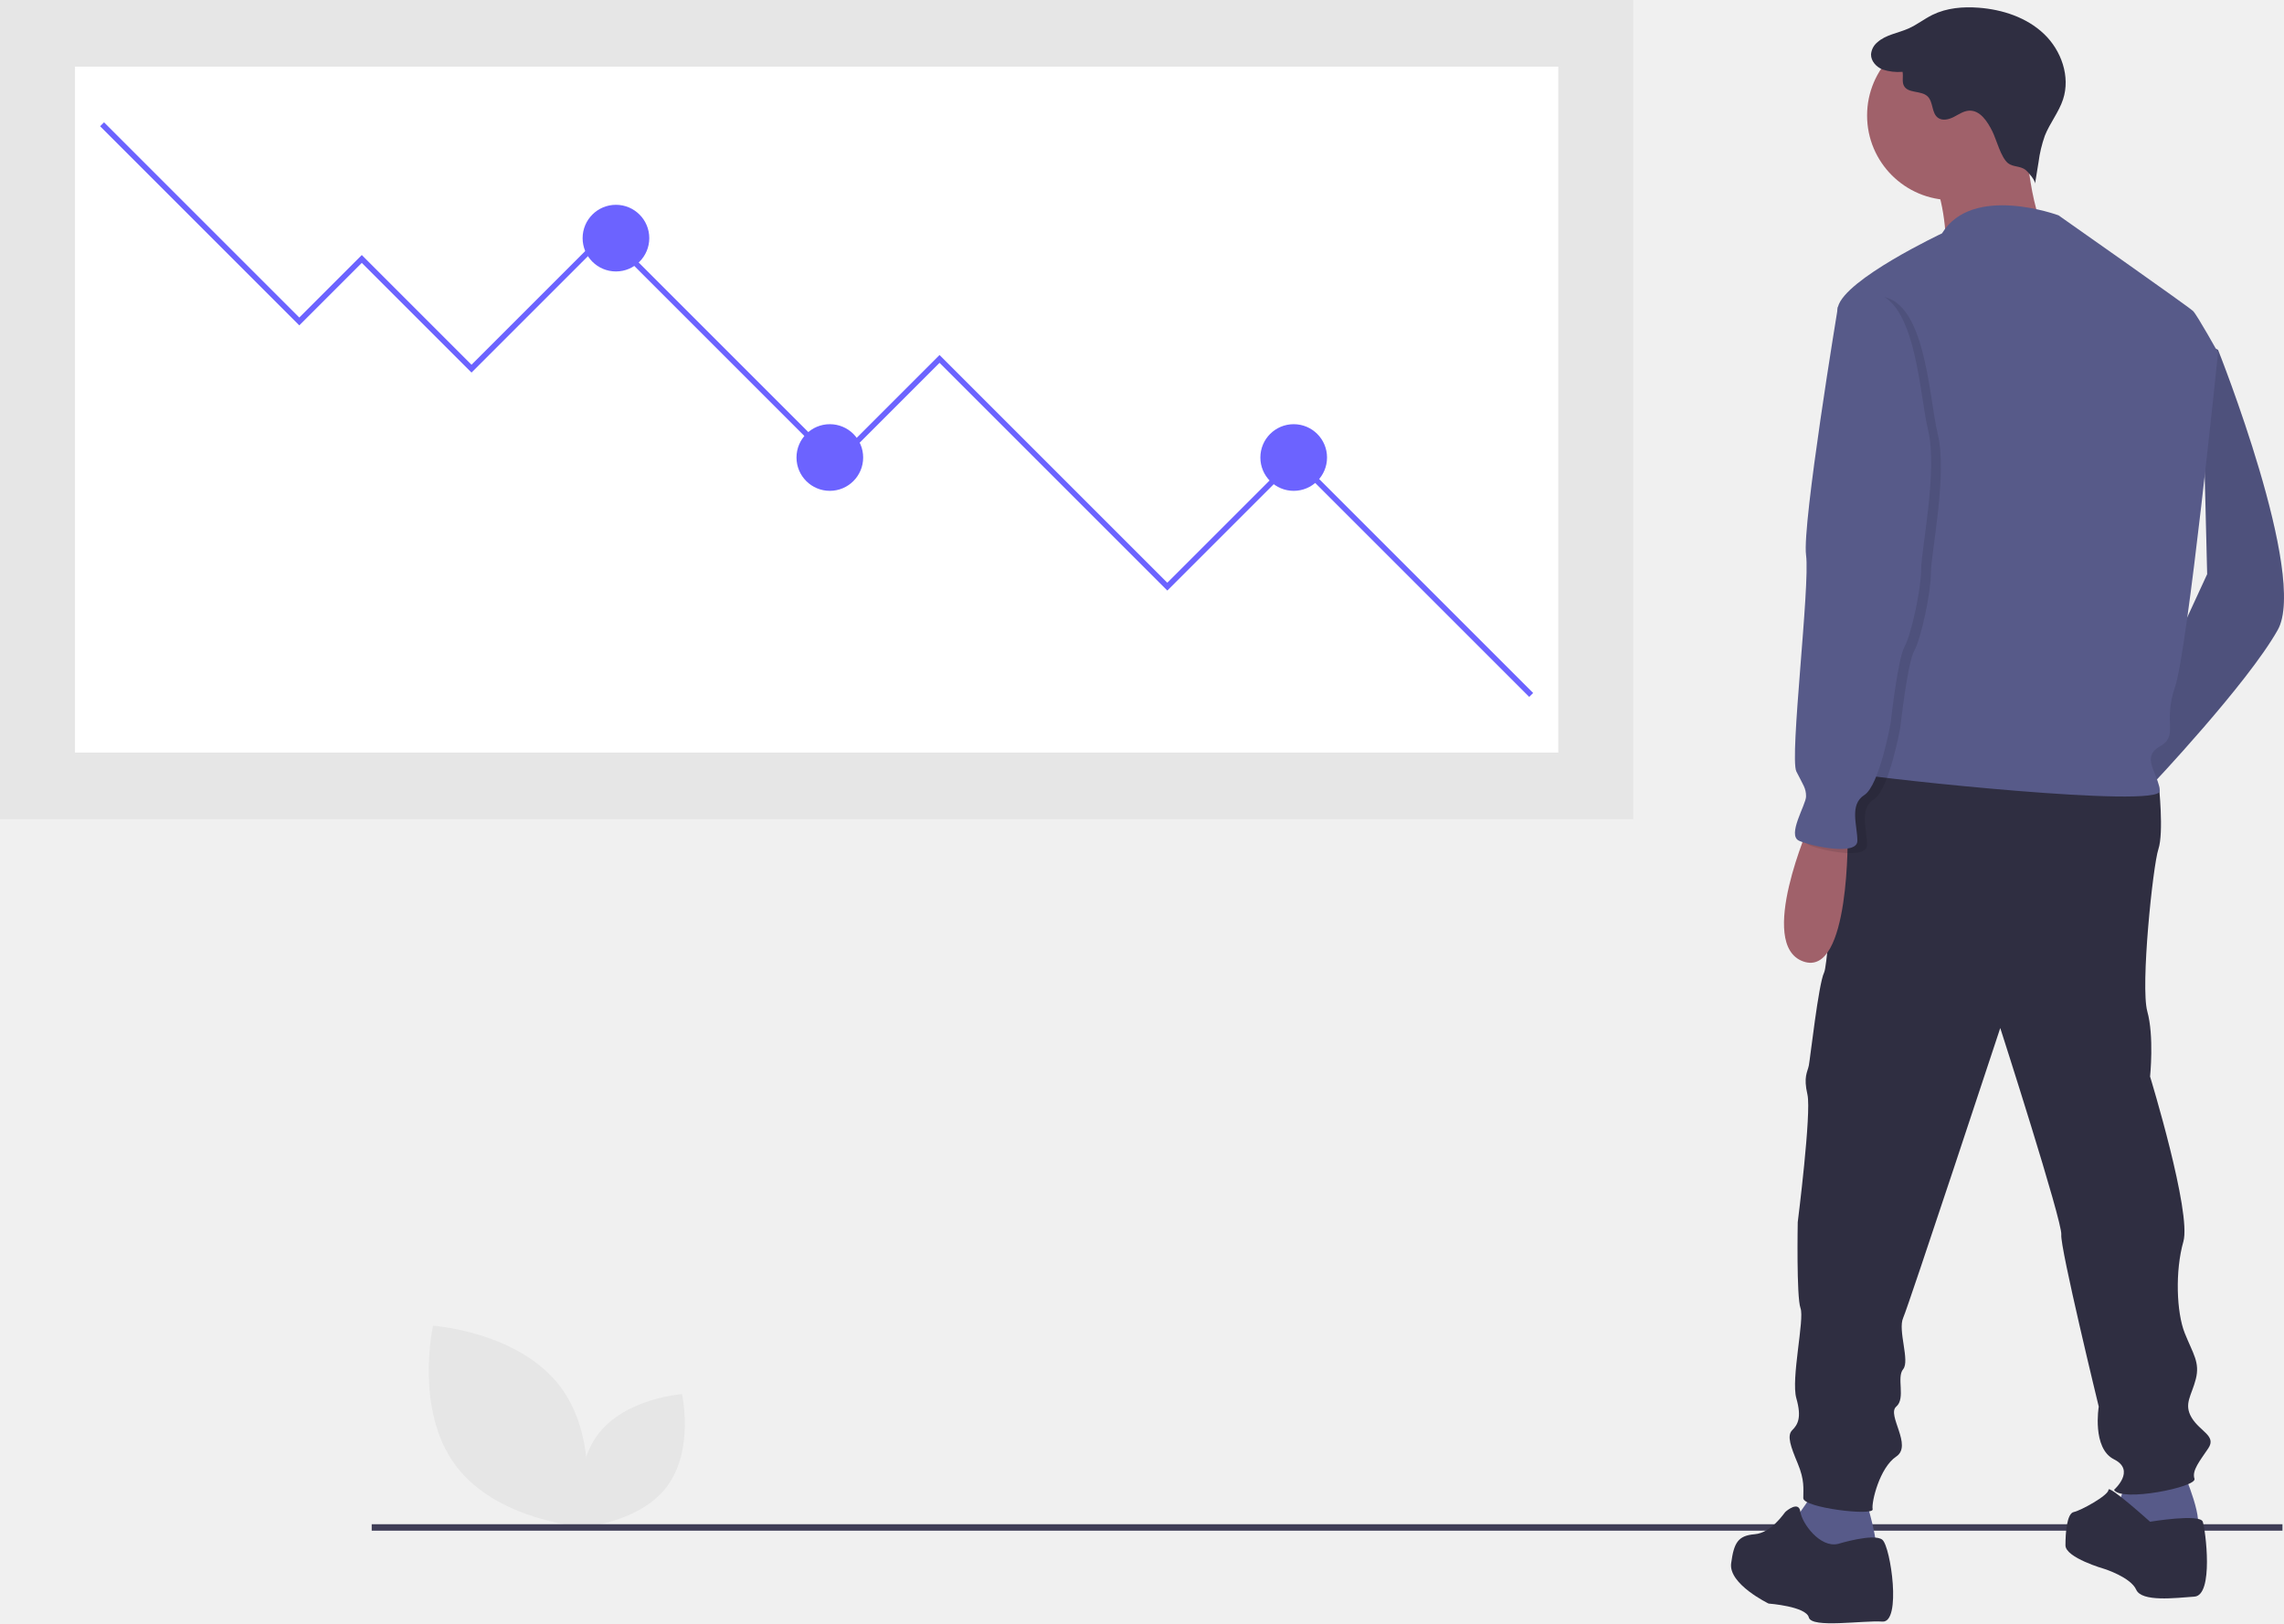
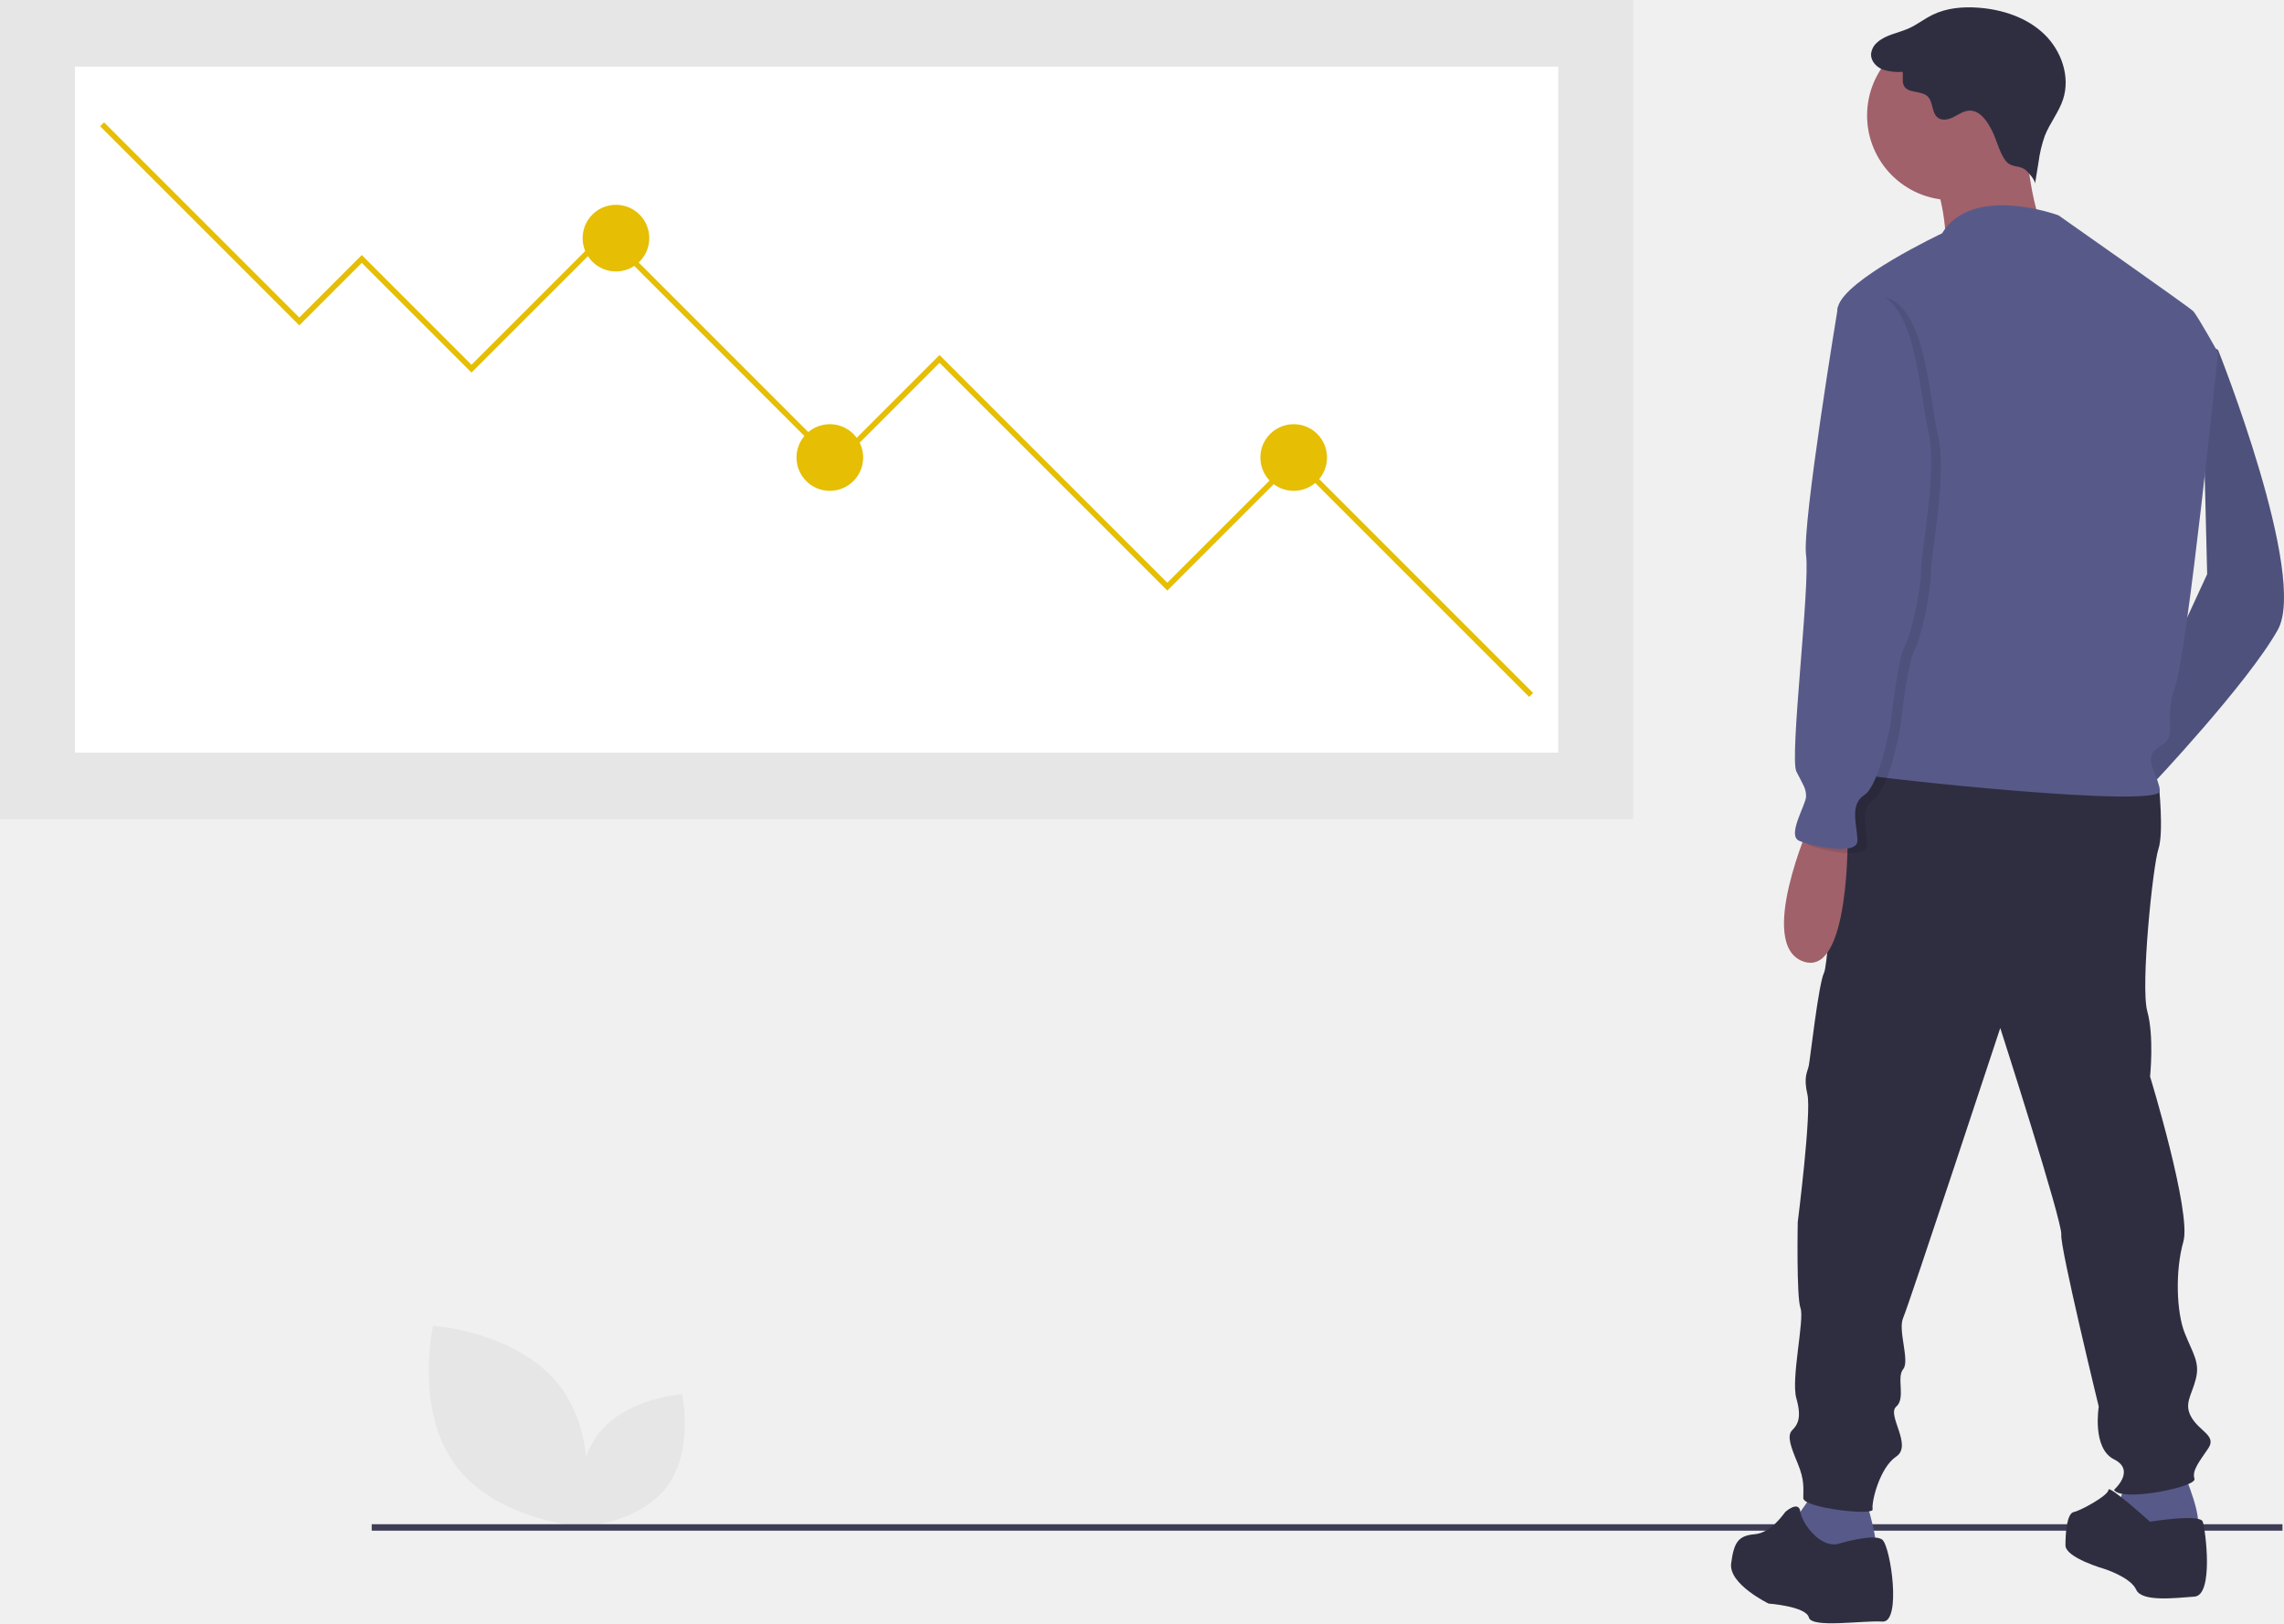
<svg xmlns="http://www.w3.org/2000/svg" id="e9615963-8c1b-4567-a6d6-5f552c50dd5a" data-name="Layer 1" width="793.705" height="564.236" viewBox="0 0 793.705 564.236">
  <path d="M361.496,677.27c14.42,19.311,44.352,21.344,44.352,21.344s6.554-29.277-7.866-48.588-44.352-21.344-44.352-21.344S347.076,657.959,361.496,677.27Z" transform="translate(-203.1477 -167.8818)" fill="#e6e6e6" />
  <path d="M434.953,684.53c-9.515,12.743-29.267,14.084-29.267,14.084s-4.324-19.319,5.191-32.062,29.267-14.084,29.267-14.084S444.468,671.787,434.953,684.53Z" transform="translate(-203.1477 -167.8818)" fill="#e6e6e6" />
  <rect x="129.172" y="529.802" width="664" height="2.241" fill="#3f3d56" />
  <path d="M968.148,286.597l5.785,2.892s31.333,78.574,20.728,97.374-43.866,53.989-43.866,53.989L944.528,423.016l25.629-55.564Z" transform="translate(-203.1477 -167.8818)" fill="#575a89" />
  <path d="M968.148,286.597l5.785,2.892s31.333,78.574,20.728,97.374-43.866,53.989-43.866,53.989L944.528,423.016l25.629-55.564Z" transform="translate(-203.1477 -167.8818)" opacity="0.1" />
  <path d="M961.882,679.465s8.195,18.8,3.856,20.246-9.641,1.446-14.943,1.446-11.569-1.928-12.533-3.856,3.856-14.461,3.856-14.461Z" transform="translate(-203.1477 -167.8818)" fill="#575a89" />
  <path d="M851.493,689.106s5.303,16.872,2.892,17.836-10.123,5.303-14.461,3.856-11.087-4.82-12.533-6.267,0-9.159,0-9.159l6.749-9.641Z" transform="translate(-203.1477 -167.8818)" fill="#575a89" />
  <path d="M946.456,438.442l6.91,2.41s1.767,16.39-.161,22.174-6.267,47.723-3.856,56.4.964,22.656.964,22.656,14.461,47.241,11.569,57.364-2.41,24.584.482,31.815,5.303,10.123,3.856,15.908-4.338,8.677-1.446,13.497,8.677,6.267,5.785,10.605-5.785,7.713-4.82,10.605-25.549,8.195-27.959,3.856c0,0,7.713-6.749,0-10.605s-5.303-18.318-5.303-18.318-13.497-55.435-13.015-59.774-21.21-71.825-21.21-71.825-31.815,96.409-33.743,100.748,2.41,14.943,0,17.836.964,10.123-2.41,13.015,5.785,13.497,0,17.354-8.677,15.908-8.195,18.318-24.102-.482-24.102-3.856.482-6.267-1.928-12.051-3.856-9.641-1.928-11.569,3.374-4.338,1.446-11.087,2.892-27.477,1.446-31.333-.964-29.887-.964-29.887,4.82-38.082,3.374-44.348,0-7.713.482-10.123,3.374-28.441,5.303-32.297,4.338-69.897,15.426-73.271S946.456,438.442,946.456,438.442Z" transform="translate(-203.1477 -167.8818)" fill="#2f2e41" />
  <path d="M950.313,696.819s17.354-2.892,18.318,0,3.856,25.549-2.892,26.031-18.318,1.928-20.246-2.41-11.087-7.231-11.087-7.231-13.497-3.856-13.497-8.195.482-11.087,2.892-11.569,12.051-5.785,12.051-7.713S950.313,696.819,950.313,696.819Z" transform="translate(-203.1477 -167.8818)" fill="#2f2e41" />
  <path d="M841.852,704.532s12.533-3.856,15.426-1.446,6.749,28.923,0,28.441-24.584,2.41-25.549-1.446-13.979-4.82-13.979-4.82-13.979-6.749-13.015-13.979,2.41-9.641,8.195-10.123,10.123-7.231,10.605-7.713,4.732-4.006,5.258-.075S835.585,705.978,841.852,704.532Z" transform="translate(-203.1477 -167.8818)" fill="#2f2e41" />
  <circle cx="678.232" cy="40.142" r="29.405" fill="#a0616a" />
  <path d="M906.928,214.772s1.928,32.297,9.159,35.189-36.636,2.892-36.636,2.892-.482-20.246-6.749-25.066S906.928,214.772,906.928,214.772Z" transform="translate(-203.1477 -167.8818)" fill="#a0616a" />
  <path d="M918.497,242.731s-29.887-11.087-40.492,6.267c0,0-33.743,15.908-36.154,25.549s20.246,81.948,20.246,81.948,0,59.774-4.82,66.04-13.979,13.015-7.713,14.461,104.604,12.051,104.122,5.785-6.749-11.569,0-15.426.964-8.195,5.303-20.728,14.943-116.173,14.943-116.173-7.231-13.015-8.677-14.461S918.497,242.731,918.497,242.731Z" transform="translate(-203.1477 -167.8818)" fill="#575a89" />
  <path d="M832.211,453.867s-18.8,42.42-2.41,48.205,15.426-44.83,15.426-44.83Z" transform="translate(-203.1477 -167.8818)" fill="#a0616a" />
  <path d="M895.484,213.492c-1.704-3.415-4.256-7.355-8.067-7.147-1.927.105-3.589,1.304-5.307,2.185s-3.918,1.426-5.489.304c-2.297-1.641-1.585-5.533-3.64-7.469-2.243-2.113-6.755-.933-8.202-3.654-.773-1.453-.149-3.255-.486-4.866a17.525,17.525,0,0,1-6.947-.807c-2.176-.882-4.061-2.926-4-5.274a6.032,6.032,0,0,1,2.154-4.147c2.963-2.694,7.25-3.211,10.906-4.845,2.91-1.3,5.44-3.327,8.3-4.734,4.922-2.421,10.601-2.891,16.071-2.473,8.293.634,16.68,3.386,22.694,9.132s9.197,14.811,6.603,22.713c-1.47,4.478-4.584,8.242-6.323,12.623a44.186,44.186,0,0,0-2.203,9.259l-1.22,7.487c.19-1.165-2.369-4.088-3.208-4.783-1.83-1.517-4.492-1.002-6.192-2.407C898.418,222.51,896.963,216.455,895.484,213.492Z" transform="translate(-203.1477 -167.8818)" fill="#2f2e41" />
  <path d="M852.939,271.172l-7.713,4.82s-12.533,75.681-11.087,86.286-5.785,70.379-3.374,75.199,3.374,5.785,3.374,8.677-6.749,13.497-2.41,15.425,20.246,5.303,20.246,0-2.892-12.533,2.41-15.908,9.159-25.066,9.159-25.066,2.41-22.174,4.82-26.513,5.785-20.246,5.785-26.995,5.785-34.225,2.41-48.205S872.221,267.315,852.939,271.172Z" transform="translate(-203.1477 -167.8818)" opacity="0.1" />
  <path d="M849.565,269.725l-7.713,4.82s-12.533,75.681-11.087,86.286-5.785,70.379-3.374,75.199,3.374,5.785,3.374,8.677-6.749,13.497-2.41,15.426,20.246,5.303,20.246,0-2.892-12.533,2.41-15.908S860.17,419.16,860.17,419.16s2.41-22.174,4.82-26.513,5.785-20.246,5.785-26.995,5.785-34.225,2.41-48.205S868.847,265.869,849.565,269.725Z" transform="translate(-203.1477 -167.8818)" fill="#575a89" />
  <rect width="567.571" height="284.751" fill="#e6e6e6" />
  <rect x="26.062" y="23.166" width="515.448" height="238.419" fill="#fff" />
-   <polygon points="36.156 42.513 34.791 43.878 104.007 113.093 125.725 91.375 163.852 129.503 210.667 82.688 290.301 162.322 326.498 126.124 405.649 205.276 450.051 160.874 531.416 242.238 532.781 240.873 450.051 158.144 405.649 202.546 326.498 123.395 290.301 159.592 210.667 79.958 163.852 126.773 125.725 88.645 104.007 110.364 36.156 42.513" fill="#6c63ff" />
-   <circle cx="214.046" cy="82.771" r="11.583" fill="#6c63ff" />
-   <circle cx="288.371" cy="159.026" r="11.583" fill="#6c63ff" />
-   <circle cx="449.569" cy="159.026" r="11.583" fill="#6c63ff" />
+   <polygon points="36.156 42.513 34.791 43.878 104.007 113.093 125.725 91.375 163.852 129.503 210.667 82.688 290.301 162.322 326.498 126.124 405.649 205.276 450.051 160.874 531.416 242.238 532.781 240.873 450.051 158.144 405.649 202.546 326.498 123.395 290.301 159.592 210.667 79.958 163.852 126.773 125.725 88.645 104.007 110.364 36.156 42.513" fill="#e6be03" />
+   <circle cx="214.046" cy="82.771" r="11.583" fill="#e6be03" />
+   <circle cx="288.371" cy="159.026" r="11.583" fill="#e6be03" />
+   <circle cx="449.569" cy="159.026" r="11.583" fill="#e6be03" />
</svg>
